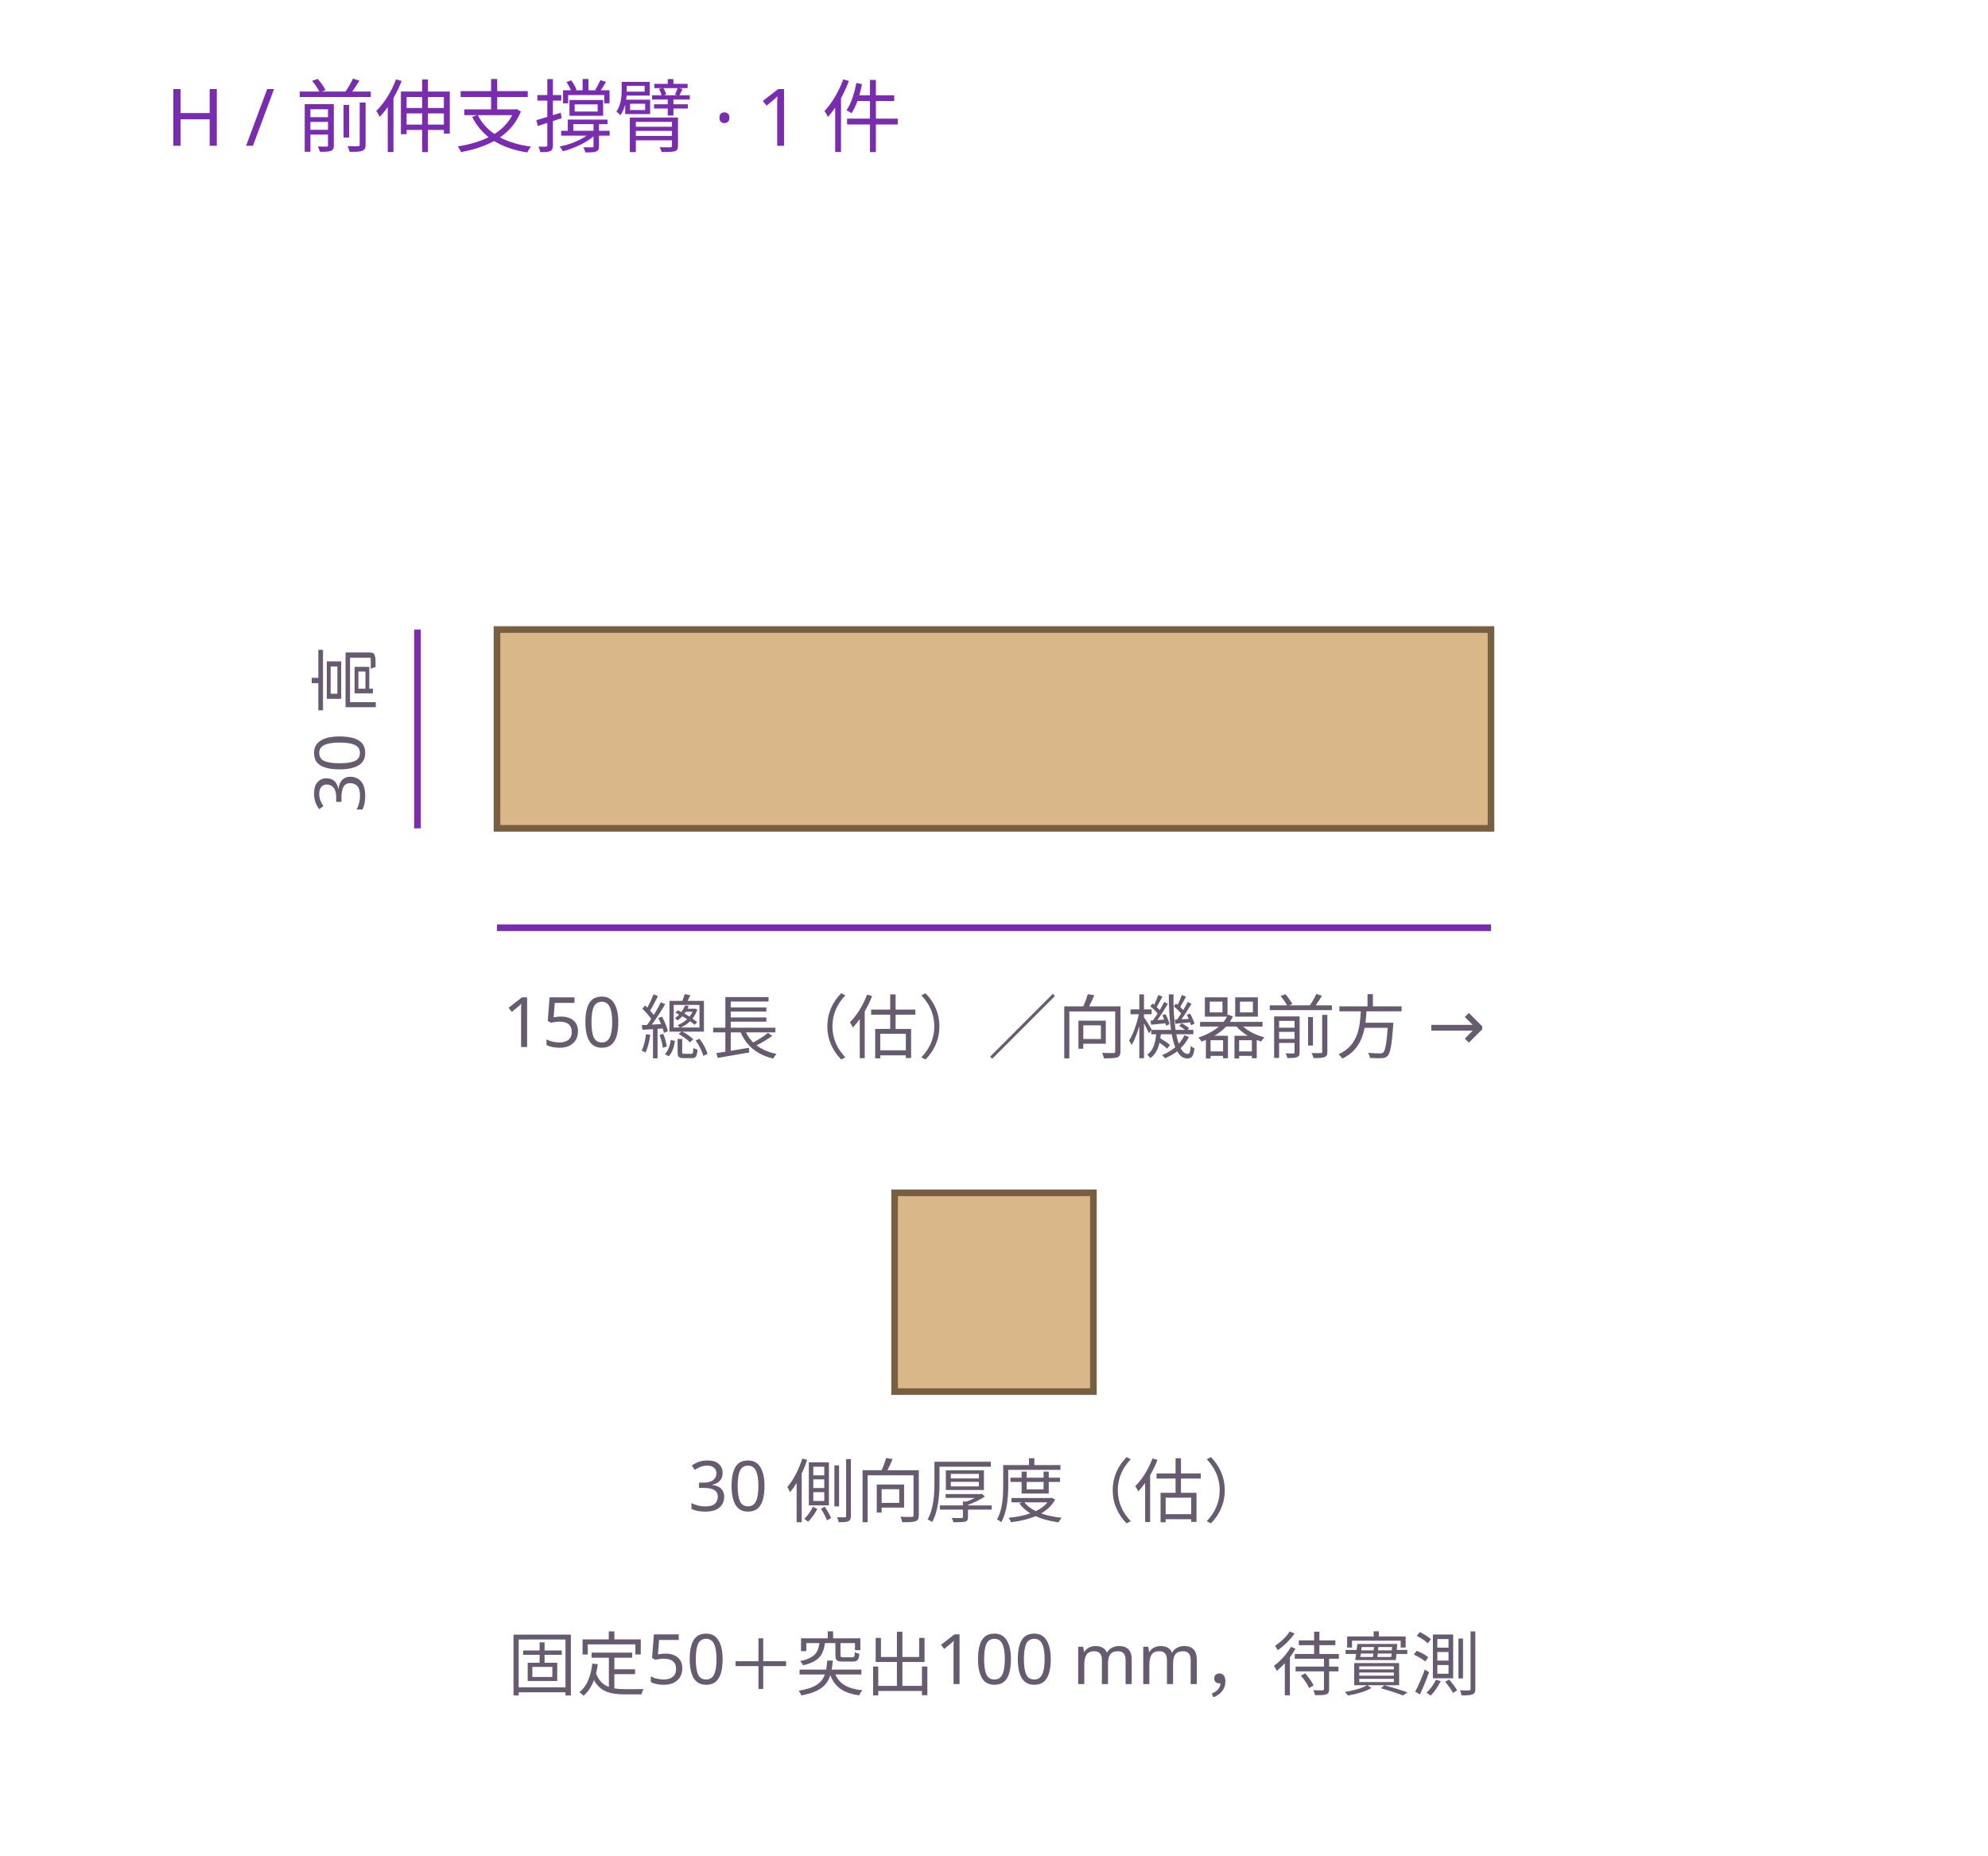
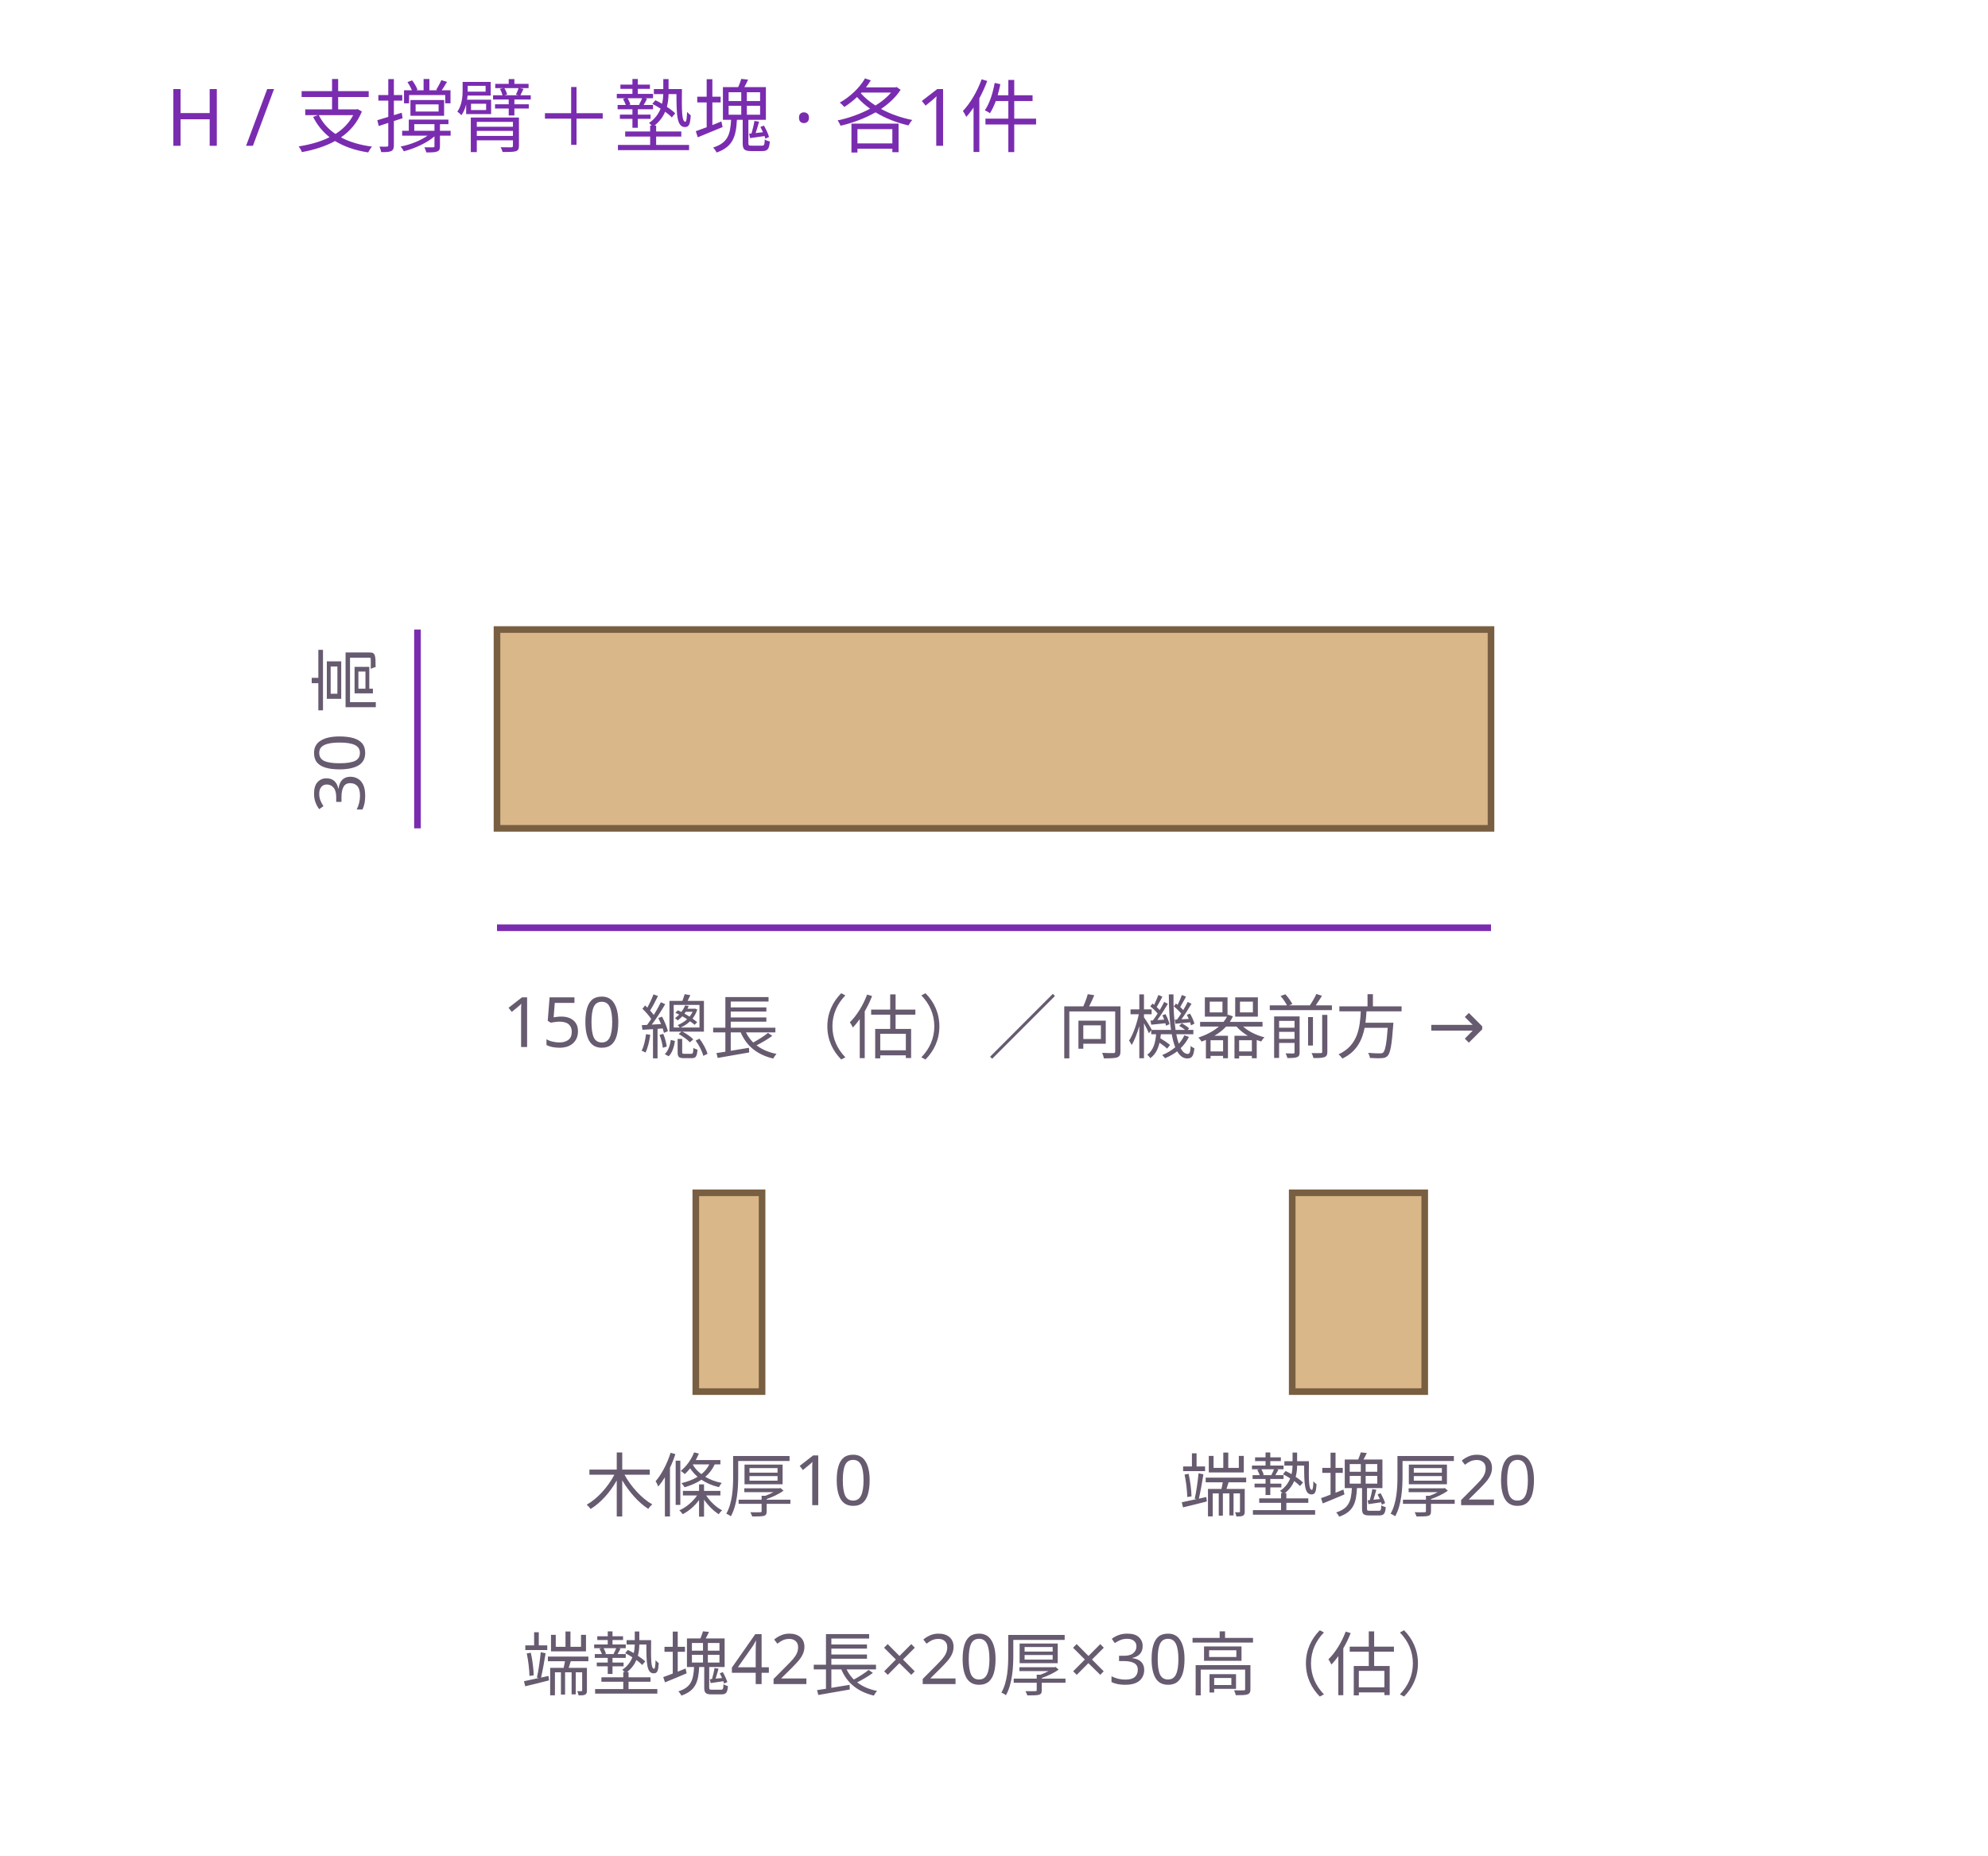
- <svg xmlns="http://www.w3.org/2000/svg" viewBox="0 0 300 280" role="img" aria-label="H 前伸支撐臂 · 1 件">
+ <svg xmlns="http://www.w3.org/2000/svg" viewBox="0 0 300 280" role="img" aria-label="H 支撐臂＋墊塊 · 各1件">
  <g font-family="sans-serif" font-size="10.5" fill="#675b70">
-     <text x="25" y="22" font-size="12" fill="#7a2cb0">H / 前伸支撐臂 · 1 件</text>
+     <text x="25" y="22" font-size="12" fill="#7a2cb0">H / 支撐臂＋墊塊 · 各1件</text>
    <rect x="75" y="95" width="150" height="30" fill="#d9b789" stroke="#795f41" />
    <path d="M75 140 H225 M63 95 V125" stroke="#7a2cb0" />
    <text x="150" y="158" text-anchor="middle">150 總長（估）／向機器前方 →</text>
    <text x="55" y="110" transform="rotate(-90 55 110)" text-anchor="middle">30 高</text>
-     <rect x="135" y="180" width="30" height="30" fill="#d9b789" stroke="#795f41" />
-     <text x="148" y="228" text-anchor="middle">30 側向厚度（估）</text>
-     <text x="150" y="255" text-anchor="middle">固定50＋突出100 mm，待實測</text>
+     <rect x="105" y="180" width="10" height="30" fill="#d9b789" stroke="#795f41" />
+     <text x="110" y="228" text-anchor="middle">木條厚10</text>
+     <rect x="195" y="180" width="20" height="30" fill="#d9b789" stroke="#795f41" />
+     <text x="205" y="228" text-anchor="middle">端墊塊厚20</text>
+     <text x="150" y="255" text-anchor="middle">端墊塊42長×20厚×30高（估）</text>
  </g>
</svg>
